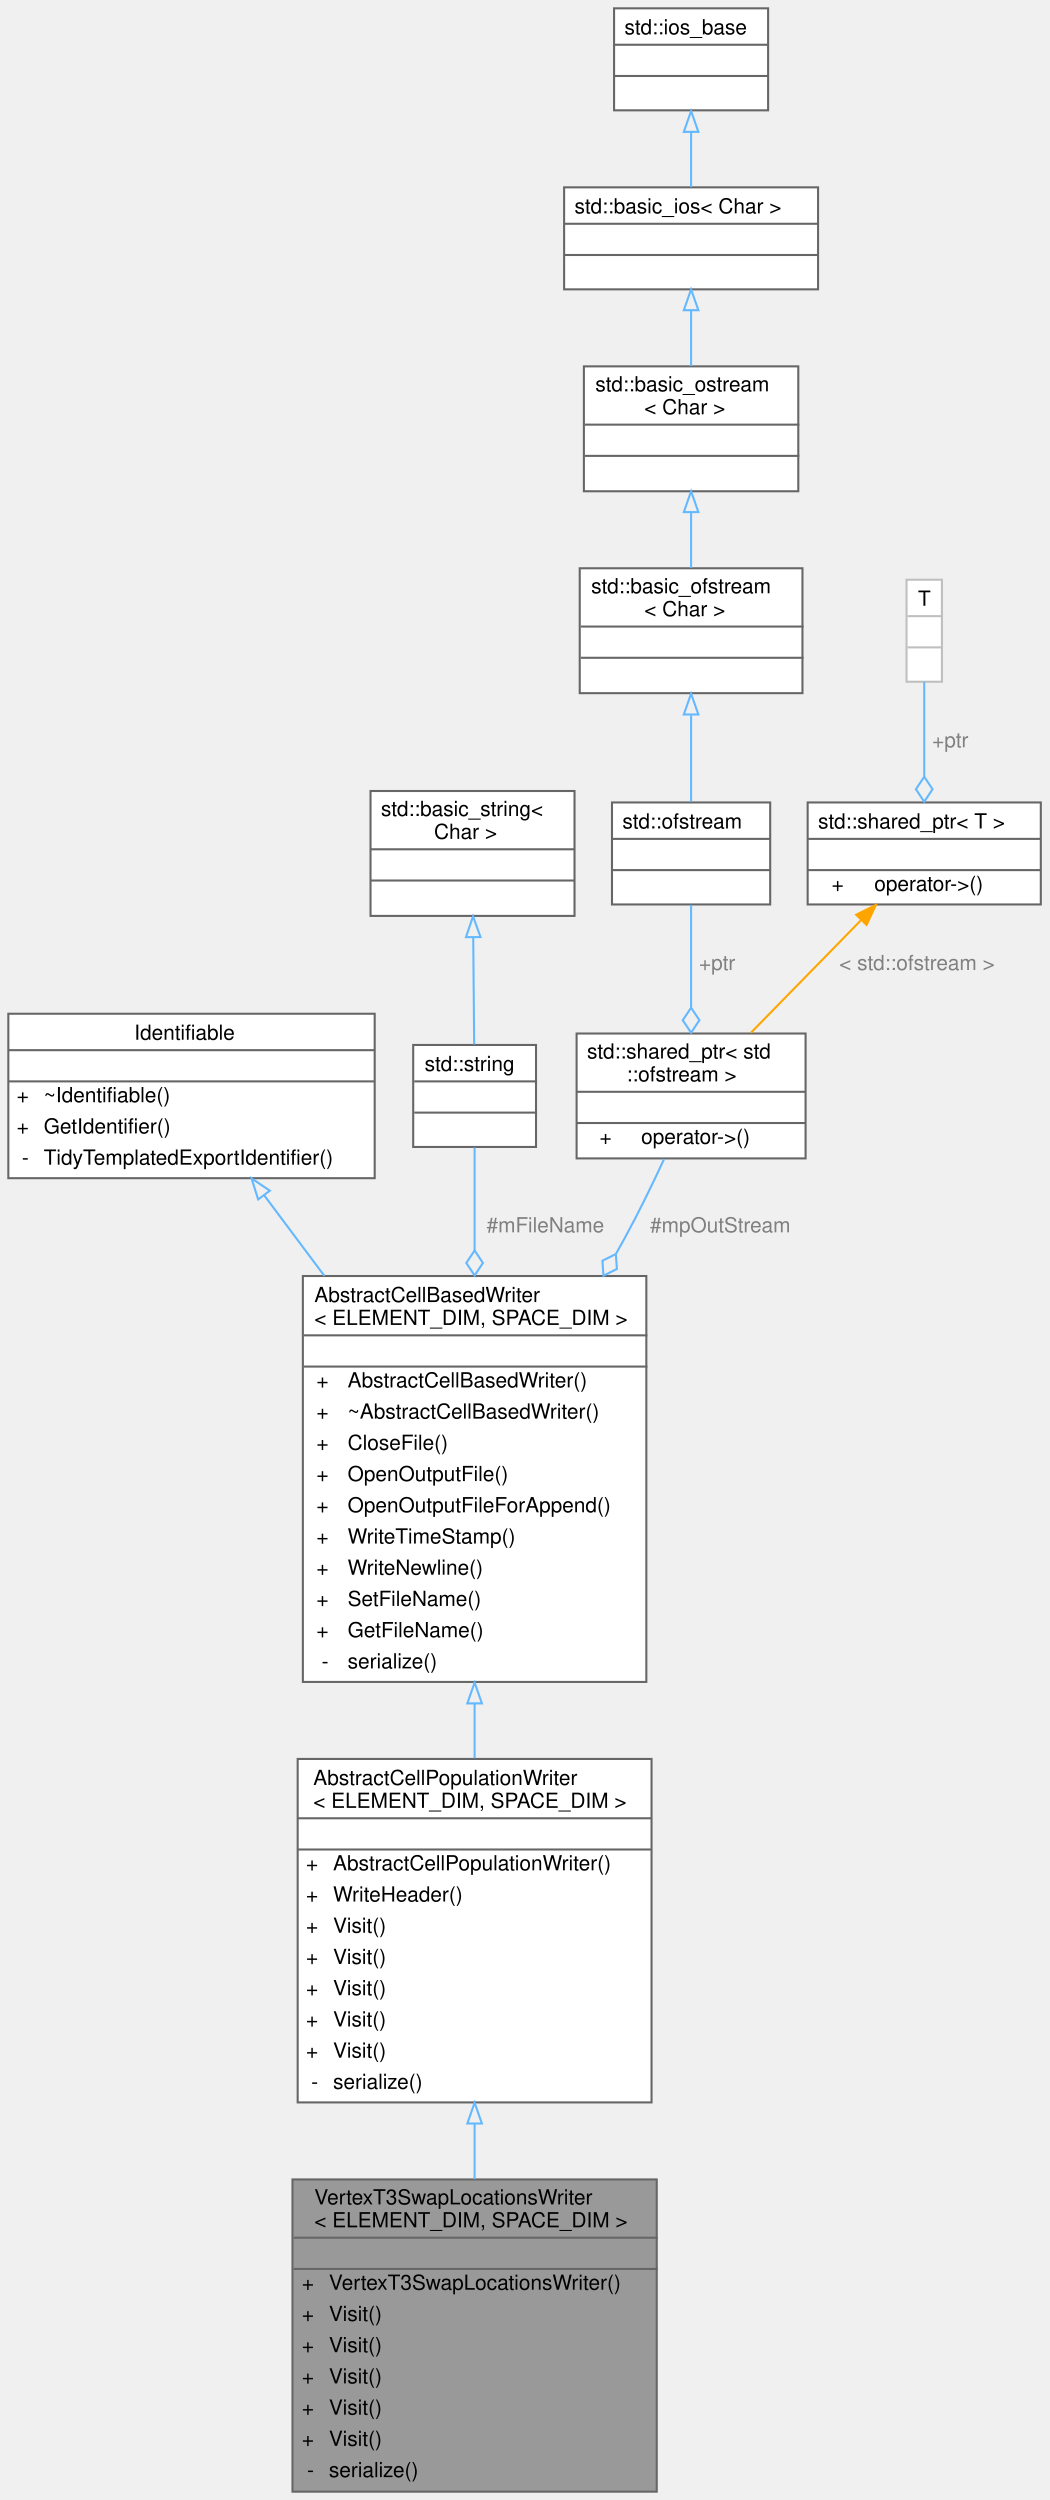
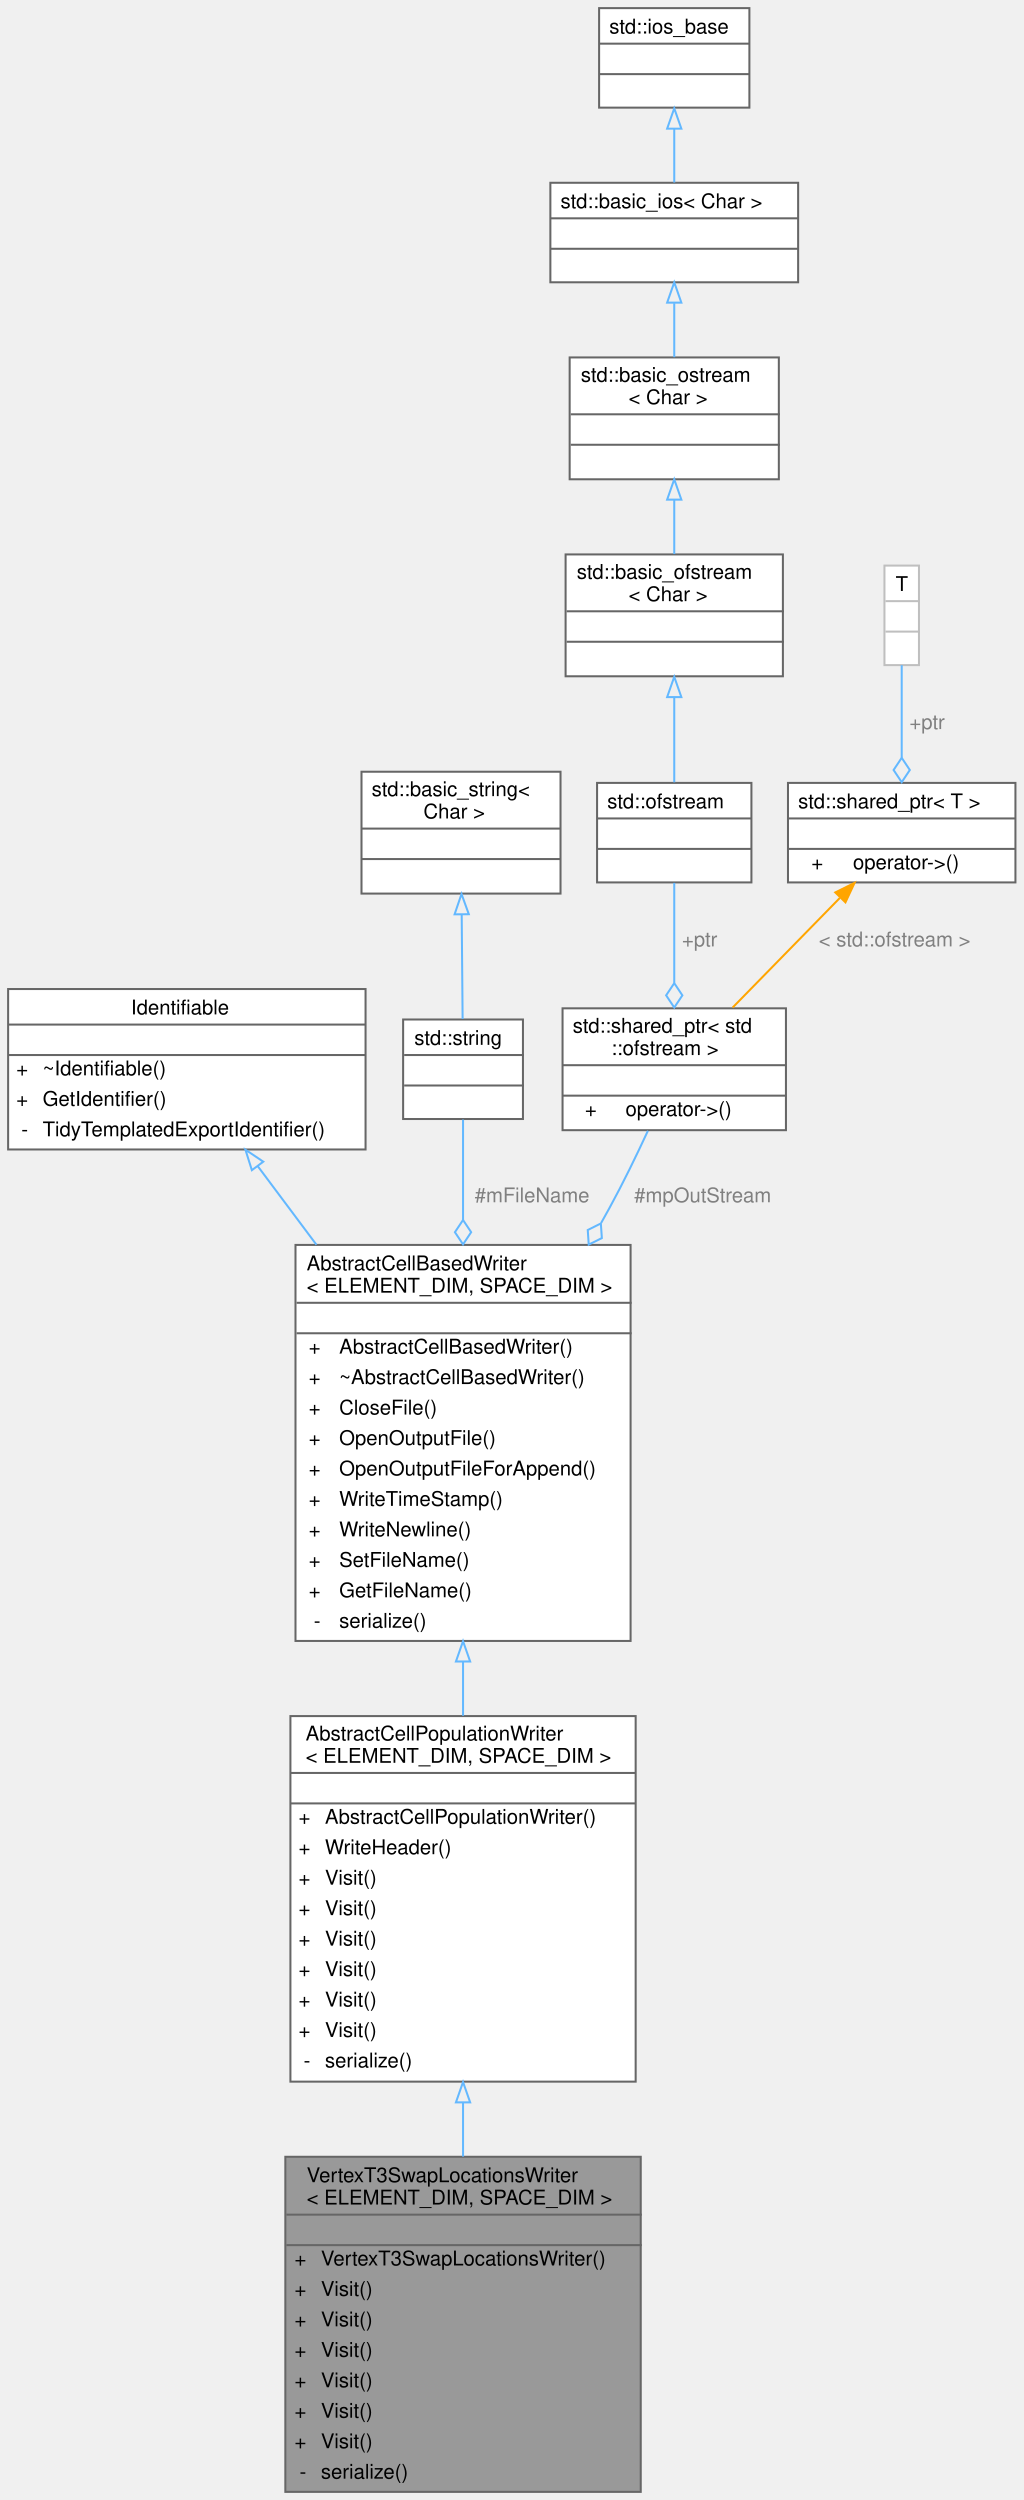
- <svg xmlns="http://www.w3.org/2000/svg" xmlns:xlink="http://www.w3.org/1999/xlink" width="504pt" height="1201pt" viewBox="0.00 0.00 504.00 1201.00">
-   <g id="graph0" class="graph" transform="scale(1 1) rotate(0) translate(4 1197)">
+ <svg xmlns="http://www.w3.org/2000/svg" xmlns:xlink="http://www.w3.org/1999/xlink" width="504pt" height="1231pt" viewBox="0.00 0.00 504.00 1231.00">
+   <g id="graph0" class="graph" transform="scale(1 1) rotate(0) translate(4 1227)">
    <g id="Node000001" class="node">
      <g id="a_Node000001">
        <a xlink:title=" ">
-           <polygon fill="#999999" stroke="transparent" points="311.5,-150 136.5,-150 136.5,0 311.5,0 311.5,-150" />
-           <text text-anchor="start" x="147" y="-138" font-family="Helvetica,sans-Serif" font-size="10.00">VertexT3SwapLocationsWriter</text>
-           <text text-anchor="start" x="147" y="-127" font-family="Helvetica,sans-Serif" font-size="10.00">&lt; ELEMENT_DIM, SPACE_DIM &gt;</text>
-           <text text-anchor="start" x="222.5" y="-112" font-family="Helvetica,sans-Serif" font-size="10.00"> </text>
-           <text text-anchor="start" x="141" y="-97" font-family="Helvetica,sans-Serif" font-size="10.00">+</text>
-           <text text-anchor="start" x="154" y="-97" font-family="Helvetica,sans-Serif" font-size="10.00">VertexT3SwapLocationsWriter()</text>
-           <text text-anchor="start" x="141" y="-82" font-family="Helvetica,sans-Serif" font-size="10.00">+</text>
-           <text text-anchor="start" x="154" y="-82" font-family="Helvetica,sans-Serif" font-size="10.00">Visit()</text>
-           <text text-anchor="start" x="141" y="-67" font-family="Helvetica,sans-Serif" font-size="10.00">+</text>
-           <text text-anchor="start" x="154" y="-67" font-family="Helvetica,sans-Serif" font-size="10.00">Visit()</text>
-           <text text-anchor="start" x="141" y="-52" font-family="Helvetica,sans-Serif" font-size="10.00">+</text>
-           <text text-anchor="start" x="154" y="-52" font-family="Helvetica,sans-Serif" font-size="10.00">Visit()</text>
-           <text text-anchor="start" x="141" y="-37" font-family="Helvetica,sans-Serif" font-size="10.00">+</text>
-           <text text-anchor="start" x="154" y="-37" font-family="Helvetica,sans-Serif" font-size="10.00">Visit()</text>
-           <text text-anchor="start" x="141" y="-22" font-family="Helvetica,sans-Serif" font-size="10.00">+</text>
-           <text text-anchor="start" x="154" y="-22" font-family="Helvetica,sans-Serif" font-size="10.00">Visit()</text>
-           <text text-anchor="start" x="143.5" y="-7" font-family="Helvetica,sans-Serif" font-size="10.00">-</text>
-           <text text-anchor="start" x="154" y="-7" font-family="Helvetica,sans-Serif" font-size="10.00">serialize()</text>
-           <polygon fill="#666666" stroke="#666666" points="137,-122 137,-122 312,-122 312,-122 137,-122" />
-           <polygon fill="#666666" stroke="#666666" points="137,-107 137,-107 312,-107 312,-107 137,-107" />
-           <polygon fill="none" stroke="#666666" points="136.5,0 136.5,-150 311.5,-150 311.5,0 136.5,0" />
+           <polygon fill="#999999" stroke="transparent" points="311.5,-165 136.5,-165 136.5,0 311.5,0 311.5,-165" />
+           <text text-anchor="start" x="147" y="-152.5" font-family="Helvetica,sans-Serif" font-size="10.00">VertexT3SwapLocationsWriter</text>
+           <text text-anchor="start" x="147" y="-141.5" font-family="Helvetica,sans-Serif" font-size="10.00">&lt; ELEMENT_DIM, SPACE_DIM &gt;</text>
+           <text text-anchor="start" x="222.5" y="-126.5" font-family="Helvetica,sans-Serif" font-size="10.00"> </text>
+           <text text-anchor="start" x="141" y="-111.5" font-family="Helvetica,sans-Serif" font-size="10.00">+</text>
+           <text text-anchor="start" x="154" y="-111.5" font-family="Helvetica,sans-Serif" font-size="10.00">VertexT3SwapLocationsWriter()</text>
+           <text text-anchor="start" x="141" y="-96.5" font-family="Helvetica,sans-Serif" font-size="10.00">+</text>
+           <text text-anchor="start" x="154" y="-96.5" font-family="Helvetica,sans-Serif" font-size="10.00">Visit()</text>
+           <text text-anchor="start" x="141" y="-81.5" font-family="Helvetica,sans-Serif" font-size="10.00">+</text>
+           <text text-anchor="start" x="154" y="-81.5" font-family="Helvetica,sans-Serif" font-size="10.00">Visit()</text>
+           <text text-anchor="start" x="141" y="-66.5" font-family="Helvetica,sans-Serif" font-size="10.00">+</text>
+           <text text-anchor="start" x="154" y="-66.5" font-family="Helvetica,sans-Serif" font-size="10.00">Visit()</text>
+           <text text-anchor="start" x="141" y="-51.5" font-family="Helvetica,sans-Serif" font-size="10.00">+</text>
+           <text text-anchor="start" x="154" y="-51.5" font-family="Helvetica,sans-Serif" font-size="10.00">Visit()</text>
+           <text text-anchor="start" x="141" y="-36.5" font-family="Helvetica,sans-Serif" font-size="10.00">+</text>
+           <text text-anchor="start" x="154" y="-36.5" font-family="Helvetica,sans-Serif" font-size="10.00">Visit()</text>
+           <text text-anchor="start" x="141" y="-21.5" font-family="Helvetica,sans-Serif" font-size="10.00">+</text>
+           <text text-anchor="start" x="154" y="-21.5" font-family="Helvetica,sans-Serif" font-size="10.00">Visit()</text>
+           <text text-anchor="start" x="143.5" y="-6.5" font-family="Helvetica,sans-Serif" font-size="10.00">-</text>
+           <text text-anchor="start" x="154" y="-6.5" font-family="Helvetica,sans-Serif" font-size="10.00">serialize()</text>
+           <polygon fill="#666666" stroke="#666666" points="137,-136.5 137,-136.5 312,-136.5 312,-136.5 137,-136.5" />
+           <polygon fill="#666666" stroke="#666666" points="137,-121.5 137,-121.5 312,-121.5 312,-121.5 137,-121.5" />
+           <polygon fill="none" stroke="#666666" points="136.5,0 136.5,-165 311.5,-165 311.5,0 136.5,0" />
        </a>
      </g>
    </g>
    <g id="Node000002" class="node">
      <g id="a_Node000002">
        <a xlink:href="classAbstractCellPopulationWriter.html" target="_top" xlink:title=" ">
-           <polygon fill="white" stroke="transparent" points="309,-352 139,-352 139,-187 309,-187 309,-352" />
-           <text text-anchor="start" x="146.5" y="-339.5" font-family="Helvetica,sans-Serif" font-size="10.00">AbstractCellPopulationWriter</text>
-           <text text-anchor="start" x="146.5" y="-328.5" font-family="Helvetica,sans-Serif" font-size="10.00">&lt; ELEMENT_DIM, SPACE_DIM &gt;</text>
-           <text text-anchor="start" x="222" y="-313.5" font-family="Helvetica,sans-Serif" font-size="10.00"> </text>
-           <text text-anchor="start" x="143" y="-298.5" font-family="Helvetica,sans-Serif" font-size="10.00">+</text>
-           <text text-anchor="start" x="156" y="-298.5" font-family="Helvetica,sans-Serif" font-size="10.00">AbstractCellPopulationWriter()</text>
-           <text text-anchor="start" x="143" y="-283.5" font-family="Helvetica,sans-Serif" font-size="10.00">+</text>
-           <text text-anchor="start" x="156" y="-283.5" font-family="Helvetica,sans-Serif" font-size="10.00">WriteHeader()</text>
-           <text text-anchor="start" x="143" y="-268.5" font-family="Helvetica,sans-Serif" font-size="10.00">+</text>
-           <text text-anchor="start" x="156" y="-268.5" font-family="Helvetica,sans-Serif" font-size="10.00">Visit()</text>
-           <text text-anchor="start" x="143" y="-253.5" font-family="Helvetica,sans-Serif" font-size="10.00">+</text>
-           <text text-anchor="start" x="156" y="-253.5" font-family="Helvetica,sans-Serif" font-size="10.00">Visit()</text>
-           <text text-anchor="start" x="143" y="-238.5" font-family="Helvetica,sans-Serif" font-size="10.00">+</text>
-           <text text-anchor="start" x="156" y="-238.5" font-family="Helvetica,sans-Serif" font-size="10.00">Visit()</text>
-           <text text-anchor="start" x="143" y="-223.5" font-family="Helvetica,sans-Serif" font-size="10.00">+</text>
-           <text text-anchor="start" x="156" y="-223.5" font-family="Helvetica,sans-Serif" font-size="10.00">Visit()</text>
-           <text text-anchor="start" x="143" y="-208.5" font-family="Helvetica,sans-Serif" font-size="10.00">+</text>
-           <text text-anchor="start" x="156" y="-208.5" font-family="Helvetica,sans-Serif" font-size="10.00">Visit()</text>
-           <text text-anchor="start" x="145.5" y="-193.5" font-family="Helvetica,sans-Serif" font-size="10.00">-</text>
-           <text text-anchor="start" x="156" y="-193.5" font-family="Helvetica,sans-Serif" font-size="10.00">serialize()</text>
-           <polygon fill="#666666" stroke="#666666" points="139,-323.5 139,-323.5 309,-323.5 309,-323.5 139,-323.5" />
-           <polygon fill="#666666" stroke="#666666" points="139,-308.5 139,-308.5 309,-308.5 309,-308.5 139,-308.5" />
-           <polygon fill="none" stroke="#666666" points="139,-187 139,-352 309,-352 309,-187 139,-187" />
+           <polygon fill="white" stroke="transparent" points="309,-382 139,-382 139,-202 309,-202 309,-382" />
+           <text text-anchor="start" x="146.5" y="-370" font-family="Helvetica,sans-Serif" font-size="10.00">AbstractCellPopulationWriter</text>
+           <text text-anchor="start" x="146.5" y="-359" font-family="Helvetica,sans-Serif" font-size="10.00">&lt; ELEMENT_DIM, SPACE_DIM &gt;</text>
+           <text text-anchor="start" x="222" y="-344" font-family="Helvetica,sans-Serif" font-size="10.00"> </text>
+           <text text-anchor="start" x="143" y="-329" font-family="Helvetica,sans-Serif" font-size="10.00">+</text>
+           <text text-anchor="start" x="156" y="-329" font-family="Helvetica,sans-Serif" font-size="10.00">AbstractCellPopulationWriter()</text>
+           <text text-anchor="start" x="143" y="-314" font-family="Helvetica,sans-Serif" font-size="10.00">+</text>
+           <text text-anchor="start" x="156" y="-314" font-family="Helvetica,sans-Serif" font-size="10.00">WriteHeader()</text>
+           <text text-anchor="start" x="143" y="-299" font-family="Helvetica,sans-Serif" font-size="10.00">+</text>
+           <text text-anchor="start" x="156" y="-299" font-family="Helvetica,sans-Serif" font-size="10.00">Visit()</text>
+           <text text-anchor="start" x="143" y="-284" font-family="Helvetica,sans-Serif" font-size="10.00">+</text>
+           <text text-anchor="start" x="156" y="-284" font-family="Helvetica,sans-Serif" font-size="10.00">Visit()</text>
+           <text text-anchor="start" x="143" y="-269" font-family="Helvetica,sans-Serif" font-size="10.00">+</text>
+           <text text-anchor="start" x="156" y="-269" font-family="Helvetica,sans-Serif" font-size="10.00">Visit()</text>
+           <text text-anchor="start" x="143" y="-254" font-family="Helvetica,sans-Serif" font-size="10.00">+</text>
+           <text text-anchor="start" x="156" y="-254" font-family="Helvetica,sans-Serif" font-size="10.00">Visit()</text>
+           <text text-anchor="start" x="143" y="-239" font-family="Helvetica,sans-Serif" font-size="10.00">+</text>
+           <text text-anchor="start" x="156" y="-239" font-family="Helvetica,sans-Serif" font-size="10.00">Visit()</text>
+           <text text-anchor="start" x="143" y="-224" font-family="Helvetica,sans-Serif" font-size="10.00">+</text>
+           <text text-anchor="start" x="156" y="-224" font-family="Helvetica,sans-Serif" font-size="10.00">Visit()</text>
+           <text text-anchor="start" x="145.5" y="-209" font-family="Helvetica,sans-Serif" font-size="10.00">-</text>
+           <text text-anchor="start" x="156" y="-209" font-family="Helvetica,sans-Serif" font-size="10.00">serialize()</text>
+           <polygon fill="#666666" stroke="#666666" points="139,-354 139,-354 309,-354 309,-354 139,-354" />
+           <polygon fill="#666666" stroke="#666666" points="139,-339 139,-339 309,-339 309,-339 139,-339" />
+           <polygon fill="none" stroke="#666666" points="139,-202 139,-382 309,-382 309,-202 139,-202" />
        </a>
      </g>
    </g>
    <g id="edge1_Node000001_Node000002" class="edge">
      <g id="a_edge1_Node000001_Node000002">
        <a xlink:title=" ">
-           <path fill="none" stroke="#63b8ff" d="M224,-176.8C224,-167.86 224,-158.87 224,-150.13" />
-           <polygon fill="none" stroke="#63b8ff" points="220.5,-176.86 224,-186.86 227.5,-176.86 220.5,-176.86" />
+           <path fill="none" stroke="#63b8ff" d="M224,-191.75C224,-182.82 224,-173.84 224,-165.09" />
+           <polygon fill="none" stroke="#63b8ff" points="220.5,-191.8 224,-201.8 227.5,-191.8 220.5,-191.8" />
        </a>
      </g>
    </g>
    <g id="Node000003" class="node">
      <g id="a_Node000003">
        <a xlink:href="classAbstractCellBasedWriter.html" target="_top" xlink:title=" ">
-           <polygon fill="white" stroke="transparent" points="306.5,-584 141.5,-584 141.5,-389 306.5,-389 306.5,-584" />
-           <text text-anchor="start" x="147" y="-571.5" font-family="Helvetica,sans-Serif" font-size="10.00">AbstractCellBasedWriter</text>
-           <text text-anchor="start" x="147" y="-560.5" font-family="Helvetica,sans-Serif" font-size="10.00">&lt; ELEMENT_DIM, SPACE_DIM &gt;</text>
-           <text text-anchor="start" x="222.5" y="-545.5" font-family="Helvetica,sans-Serif" font-size="10.00"> </text>
+           <polygon fill="white" stroke="transparent" points="306.5,-614 141.5,-614 141.5,-419 306.5,-419 306.5,-614" />
+           <text text-anchor="start" x="147" y="-601.5" font-family="Helvetica,sans-Serif" font-size="10.00">AbstractCellBasedWriter</text>
+           <text text-anchor="start" x="147" y="-590.5" font-family="Helvetica,sans-Serif" font-size="10.00">&lt; ELEMENT_DIM, SPACE_DIM &gt;</text>
+           <text text-anchor="start" x="222.5" y="-575.5" font-family="Helvetica,sans-Serif" font-size="10.00"> </text>
+           <text text-anchor="start" x="148" y="-560.5" font-family="Helvetica,sans-Serif" font-size="10.00">+</text>
+           <text text-anchor="start" x="163" y="-560.5" font-family="Helvetica,sans-Serif" font-size="10.00">AbstractCellBasedWriter()</text>
+           <text text-anchor="start" x="148" y="-545.5" font-family="Helvetica,sans-Serif" font-size="10.00">+</text>
+           <text text-anchor="start" x="163" y="-545.5" font-family="Helvetica,sans-Serif" font-size="10.00">~AbstractCellBasedWriter()</text>
          <text text-anchor="start" x="148" y="-530.5" font-family="Helvetica,sans-Serif" font-size="10.00">+</text>
-           <text text-anchor="start" x="163" y="-530.5" font-family="Helvetica,sans-Serif" font-size="10.00">AbstractCellBasedWriter()</text>
+           <text text-anchor="start" x="163" y="-530.5" font-family="Helvetica,sans-Serif" font-size="10.00">CloseFile()</text>
          <text text-anchor="start" x="148" y="-515.5" font-family="Helvetica,sans-Serif" font-size="10.00">+</text>
-           <text text-anchor="start" x="163" y="-515.5" font-family="Helvetica,sans-Serif" font-size="10.00">~AbstractCellBasedWriter()</text>
+           <text text-anchor="start" x="163" y="-515.5" font-family="Helvetica,sans-Serif" font-size="10.00">OpenOutputFile()</text>
          <text text-anchor="start" x="148" y="-500.5" font-family="Helvetica,sans-Serif" font-size="10.00">+</text>
-           <text text-anchor="start" x="163" y="-500.5" font-family="Helvetica,sans-Serif" font-size="10.00">CloseFile()</text>
+           <text text-anchor="start" x="163" y="-500.5" font-family="Helvetica,sans-Serif" font-size="10.00">OpenOutputFileForAppend()</text>
          <text text-anchor="start" x="148" y="-485.5" font-family="Helvetica,sans-Serif" font-size="10.00">+</text>
-           <text text-anchor="start" x="163" y="-485.5" font-family="Helvetica,sans-Serif" font-size="10.00">OpenOutputFile()</text>
+           <text text-anchor="start" x="163" y="-485.5" font-family="Helvetica,sans-Serif" font-size="10.00">WriteTimeStamp()</text>
          <text text-anchor="start" x="148" y="-470.5" font-family="Helvetica,sans-Serif" font-size="10.00">+</text>
-           <text text-anchor="start" x="163" y="-470.5" font-family="Helvetica,sans-Serif" font-size="10.00">OpenOutputFileForAppend()</text>
+           <text text-anchor="start" x="163" y="-470.5" font-family="Helvetica,sans-Serif" font-size="10.00">WriteNewline()</text>
          <text text-anchor="start" x="148" y="-455.5" font-family="Helvetica,sans-Serif" font-size="10.00">+</text>
-           <text text-anchor="start" x="163" y="-455.5" font-family="Helvetica,sans-Serif" font-size="10.00">WriteTimeStamp()</text>
+           <text text-anchor="start" x="163" y="-455.5" font-family="Helvetica,sans-Serif" font-size="10.00">SetFileName()</text>
          <text text-anchor="start" x="148" y="-440.5" font-family="Helvetica,sans-Serif" font-size="10.00">+</text>
-           <text text-anchor="start" x="163" y="-440.5" font-family="Helvetica,sans-Serif" font-size="10.00">WriteNewline()</text>
-           <text text-anchor="start" x="148" y="-425.5" font-family="Helvetica,sans-Serif" font-size="10.00">+</text>
-           <text text-anchor="start" x="163" y="-425.5" font-family="Helvetica,sans-Serif" font-size="10.00">SetFileName()</text>
-           <text text-anchor="start" x="148" y="-410.5" font-family="Helvetica,sans-Serif" font-size="10.00">+</text>
-           <text text-anchor="start" x="163" y="-410.5" font-family="Helvetica,sans-Serif" font-size="10.00">GetFileName()</text>
-           <text text-anchor="start" x="150.5" y="-395.5" font-family="Helvetica,sans-Serif" font-size="10.00">-</text>
-           <text text-anchor="start" x="163" y="-395.5" font-family="Helvetica,sans-Serif" font-size="10.00">serialize()</text>
-           <polygon fill="#666666" stroke="#666666" points="142,-555.5 142,-555.5 307,-555.5 307,-555.5 142,-555.5" />
-           <polygon fill="#666666" stroke="#666666" points="142,-540.5 142,-540.5 307,-540.5 307,-540.5 142,-540.5" />
-           <polygon fill="none" stroke="#666666" points="141.5,-389 141.5,-584 306.5,-584 306.5,-389 141.5,-389" />
+           <text text-anchor="start" x="163" y="-440.5" font-family="Helvetica,sans-Serif" font-size="10.00">GetFileName()</text>
+           <text text-anchor="start" x="150.5" y="-425.5" font-family="Helvetica,sans-Serif" font-size="10.00">-</text>
+           <text text-anchor="start" x="163" y="-425.5" font-family="Helvetica,sans-Serif" font-size="10.00">serialize()</text>
+           <polygon fill="#666666" stroke="#666666" points="142,-585.5 142,-585.5 307,-585.5 307,-585.5 142,-585.5" />
+           <polygon fill="#666666" stroke="#666666" points="142,-570.5 142,-570.5 307,-570.5 307,-570.5 142,-570.5" />
+           <polygon fill="none" stroke="#666666" points="141.5,-419 141.5,-614 306.5,-614 306.5,-419 141.5,-419" />
        </a>
      </g>
    </g>
    <g id="edge2_Node000002_Node000003" class="edge">
      <g id="a_edge2_Node000002_Node000003">
        <a xlink:title=" ">
-           <path fill="none" stroke="#63b8ff" d="M224,-378.41C224,-369.64 224,-360.87 224,-352.32" />
-           <polygon fill="none" stroke="#63b8ff" points="220.5,-378.69 224,-388.69 227.5,-378.69 220.5,-378.69" />
+           <path fill="none" stroke="#63b8ff" d="M224,-408.83C224,-399.91 224,-390.94 224,-382.17" />
+           <polygon fill="none" stroke="#63b8ff" points="220.5,-408.88 224,-418.88 227.5,-408.88 220.5,-408.88" />
        </a>
      </g>
    </g>
    <g id="Node000004" class="node">
      <g id="a_Node000004">
        <a xlink:href="classIdentifiable.html" target="_top" xlink:title=" ">
-           <polygon fill="white" stroke="transparent" points="176,-710 0,-710 0,-631 176,-631 176,-710" />
-           <text text-anchor="start" x="60.5" y="-697.5" font-family="Helvetica,sans-Serif" font-size="10.00">Identifiable</text>
-           <text text-anchor="start" x="86" y="-682.5" font-family="Helvetica,sans-Serif" font-size="10.00"> </text>
-           <text text-anchor="start" x="4" y="-667.5" font-family="Helvetica,sans-Serif" font-size="10.00">+</text>
-           <text text-anchor="start" x="17" y="-667.5" font-family="Helvetica,sans-Serif" font-size="10.00">~Identifiable()</text>
-           <text text-anchor="start" x="4" y="-652.5" font-family="Helvetica,sans-Serif" font-size="10.00">+</text>
-           <text text-anchor="start" x="17" y="-652.5" font-family="Helvetica,sans-Serif" font-size="10.00">GetIdentifier()</text>
-           <text text-anchor="start" x="6.5" y="-637.5" font-family="Helvetica,sans-Serif" font-size="10.00">-</text>
-           <text text-anchor="start" x="17" y="-637.5" font-family="Helvetica,sans-Serif" font-size="10.00">TidyTemplatedExportIdentifier()</text>
-           <polygon fill="#666666" stroke="#666666" points="0,-692.5 0,-692.5 176,-692.5 176,-692.5 0,-692.5" />
-           <polygon fill="#666666" stroke="#666666" points="0,-677.5 0,-677.5 176,-677.5 176,-677.5 0,-677.5" />
-           <polygon fill="none" stroke="#666666" points="0,-631 0,-710 176,-710 176,-631 0,-631" />
+           <polygon fill="white" stroke="transparent" points="176,-740 0,-740 0,-661 176,-661 176,-740" />
+           <text text-anchor="start" x="60.5" y="-727.5" font-family="Helvetica,sans-Serif" font-size="10.00">Identifiable</text>
+           <text text-anchor="start" x="86" y="-712.5" font-family="Helvetica,sans-Serif" font-size="10.00"> </text>
+           <text text-anchor="start" x="4" y="-697.5" font-family="Helvetica,sans-Serif" font-size="10.00">+</text>
+           <text text-anchor="start" x="17" y="-697.5" font-family="Helvetica,sans-Serif" font-size="10.00">~Identifiable()</text>
+           <text text-anchor="start" x="4" y="-682.5" font-family="Helvetica,sans-Serif" font-size="10.00">+</text>
+           <text text-anchor="start" x="17" y="-682.5" font-family="Helvetica,sans-Serif" font-size="10.00">GetIdentifier()</text>
+           <text text-anchor="start" x="6.5" y="-667.5" font-family="Helvetica,sans-Serif" font-size="10.00">-</text>
+           <text text-anchor="start" x="17" y="-667.5" font-family="Helvetica,sans-Serif" font-size="10.00">TidyTemplatedExportIdentifier()</text>
+           <polygon fill="#666666" stroke="#666666" points="0,-722.5 0,-722.5 176,-722.5 176,-722.5 0,-722.5" />
+           <polygon fill="#666666" stroke="#666666" points="0,-707.5 0,-707.5 176,-707.5 176,-707.5 0,-707.5" />
+           <polygon fill="none" stroke="#666666" points="0,-661 0,-740 176,-740 176,-661 0,-661" />
        </a>
      </g>
    </g>
    <g id="edge3_Node000003_Node000004" class="edge">
      <g id="a_edge3_Node000003_Node000004">
        <a xlink:title=" ">
-           <path fill="none" stroke="#63b8ff" d="M122.86,-622.85C131.8,-610.89 141.75,-597.57 151.82,-584.09" />
-           <polygon fill="none" stroke="#63b8ff" points="120.02,-620.8 116.84,-630.9 125.63,-624.99 120.02,-620.8" />
+           <path fill="none" stroke="#63b8ff" d="M122.86,-652.85C131.8,-640.89 141.75,-627.57 151.82,-614.09" />
+           <polygon fill="none" stroke="#63b8ff" points="120.02,-650.8 116.84,-660.9 125.63,-654.99 120.02,-650.8" />
        </a>
      </g>
    </g>
    <g id="Node000005" class="node">
      <g id="a_Node000005">
        <a xlink:title=" ">
-           <polygon fill="white" stroke="transparent" points="253.5,-695 194.5,-695 194.5,-646 253.5,-646 253.5,-695" />
-           <text text-anchor="start" x="200" y="-682.5" font-family="Helvetica,sans-Serif" font-size="10.00">std::string</text>
-           <text text-anchor="start" x="222.5" y="-667.5" font-family="Helvetica,sans-Serif" font-size="10.00"> </text>
-           <text text-anchor="start" x="222.5" y="-652.5" font-family="Helvetica,sans-Serif" font-size="10.00"> </text>
-           <polygon fill="#666666" stroke="#666666" points="195,-677.5 195,-677.5 254,-677.5 254,-677.5 195,-677.5" />
-           <polygon fill="#666666" stroke="#666666" points="195,-662.5 195,-662.5 254,-662.5 254,-662.5 195,-662.5" />
-           <polygon fill="none" stroke="#666666" points="194.5,-646 194.5,-695 253.5,-695 253.5,-646 194.5,-646" />
+           <polygon fill="white" stroke="transparent" points="253.5,-725 194.5,-725 194.5,-676 253.5,-676 253.5,-725" />
+           <text text-anchor="start" x="200" y="-712.5" font-family="Helvetica,sans-Serif" font-size="10.00">std::string</text>
+           <text text-anchor="start" x="222.5" y="-697.5" font-family="Helvetica,sans-Serif" font-size="10.00"> </text>
+           <text text-anchor="start" x="222.5" y="-682.5" font-family="Helvetica,sans-Serif" font-size="10.00"> </text>
+           <polygon fill="#666666" stroke="#666666" points="195,-707.5 195,-707.5 254,-707.5 254,-707.5 195,-707.5" />
+           <polygon fill="#666666" stroke="#666666" points="195,-692.5 195,-692.5 254,-692.5 254,-692.5 195,-692.5" />
+           <polygon fill="none" stroke="#666666" points="194.5,-676 194.5,-725 253.5,-725 253.5,-676 194.5,-676" />
        </a>
      </g>
    </g>
    <g id="edge4_Node000003_Node000005" class="edge">
      <g id="a_edge4_Node000003_Node000005">
        <a xlink:title=" ">
-           <path fill="none" stroke="#63b8ff" d="M224,-645.71C224,-632.44 224,-614.88 224,-596.28" />
-           <polygon fill="none" stroke="#63b8ff" points="224,-596.27 220,-590.27 224,-584.27 228,-590.27 224,-596.27" />
-         </a>
-       </g>
-       <text text-anchor="middle" x="258" y="-605" font-family="Helvetica,sans-Serif" font-size="10.00" fill="grey"> #mFileName</text>
+           <path fill="none" stroke="#63b8ff" d="M224,-675.71C224,-662.44 224,-644.88 224,-626.28" />
+           <polygon fill="none" stroke="#63b8ff" points="224,-626.27 220,-620.27 224,-614.27 228,-620.27 224,-626.27" />
+         </a>
+       </g>
+       <text text-anchor="middle" x="258" y="-635" font-family="Helvetica,sans-Serif" font-size="10.00" fill="grey"> #mFileName</text>
    </g>
    <g id="Node000006" class="node">
      <g id="a_Node000006">
        <a xlink:title=" ">
-           <polygon fill="white" stroke="transparent" points="272,-817 174,-817 174,-757 272,-757 272,-817" />
-           <text text-anchor="start" x="179" y="-805" font-family="Helvetica,sans-Serif" font-size="10.00">std::basic_string&lt;</text>
-           <text text-anchor="start" x="204.5" y="-794" font-family="Helvetica,sans-Serif" font-size="10.00"> Char &gt;</text>
-           <text text-anchor="start" x="221" y="-779" font-family="Helvetica,sans-Serif" font-size="10.00"> </text>
-           <text text-anchor="start" x="221" y="-764" font-family="Helvetica,sans-Serif" font-size="10.00"> </text>
-           <polygon fill="#666666" stroke="#666666" points="174,-789 174,-789 272,-789 272,-789 174,-789" />
-           <polygon fill="#666666" stroke="#666666" points="174,-774 174,-774 272,-774 272,-774 174,-774" />
-           <polygon fill="none" stroke="#666666" points="174,-757 174,-817 272,-817 272,-757 174,-757" />
+           <polygon fill="white" stroke="transparent" points="272,-847 174,-847 174,-787 272,-787 272,-847" />
+           <text text-anchor="start" x="179" y="-835" font-family="Helvetica,sans-Serif" font-size="10.00">std::basic_string&lt;</text>
+           <text text-anchor="start" x="204.5" y="-824" font-family="Helvetica,sans-Serif" font-size="10.00"> Char &gt;</text>
+           <text text-anchor="start" x="221" y="-809" font-family="Helvetica,sans-Serif" font-size="10.00"> </text>
+           <text text-anchor="start" x="221" y="-794" font-family="Helvetica,sans-Serif" font-size="10.00"> </text>
+           <polygon fill="#666666" stroke="#666666" points="174,-819 174,-819 272,-819 272,-819 174,-819" />
+           <polygon fill="#666666" stroke="#666666" points="174,-804 174,-804 272,-804 272,-804 174,-804" />
+           <polygon fill="none" stroke="#666666" points="174,-787 174,-847 272,-847 272,-787 174,-787" />
        </a>
      </g>
    </g>
    <g id="edge5_Node000005_Node000006" class="edge">
      <g id="a_edge5_Node000005_Node000006">
        <a xlink:title=" ">
-           <path fill="none" stroke="#63b8ff" d="M223.34,-746.54C223.49,-729.47 223.66,-710.05 223.79,-695.24" />
-           <polygon fill="none" stroke="#63b8ff" points="219.84,-746.78 223.25,-756.81 226.84,-746.84 219.84,-746.78" />
+           <path fill="none" stroke="#63b8ff" d="M223.34,-776.54C223.49,-759.47 223.66,-740.05 223.79,-725.24" />
+           <polygon fill="none" stroke="#63b8ff" points="219.84,-776.78 223.25,-786.81 226.84,-776.84 219.84,-776.78" />
        </a>
      </g>
    </g>
    <g id="Node000007" class="node">
      <g id="a_Node000007">
        <a xlink:title=" ">
-           <polygon fill="white" stroke="transparent" points="383,-700.5 273,-700.5 273,-640.5 383,-640.5 383,-700.5" />
-           <text text-anchor="start" x="278" y="-688.5" font-family="Helvetica,sans-Serif" font-size="10.00">std::shared_ptr&lt; std</text>
-           <text text-anchor="start" x="297" y="-677.5" font-family="Helvetica,sans-Serif" font-size="10.00">::ofstream &gt;</text>
-           <text text-anchor="start" x="326" y="-662.5" font-family="Helvetica,sans-Serif" font-size="10.00"> </text>
-           <text text-anchor="start" x="284" y="-647.5" font-family="Helvetica,sans-Serif" font-size="10.00">+</text>
-           <text text-anchor="start" x="304" y="-647.5" font-family="Helvetica,sans-Serif" font-size="10.00">operator-&gt;()</text>
-           <polygon fill="#666666" stroke="#666666" points="273,-672.5 273,-672.5 383,-672.5 383,-672.5 273,-672.5" />
-           <polygon fill="#666666" stroke="#666666" points="273,-657.5 273,-657.5 383,-657.5 383,-657.5 273,-657.5" />
-           <polygon fill="none" stroke="#666666" points="273,-640.5 273,-700.5 383,-700.5 383,-640.5 273,-640.5" />
+           <polygon fill="white" stroke="transparent" points="383,-730.5 273,-730.5 273,-670.5 383,-670.5 383,-730.5" />
+           <text text-anchor="start" x="278" y="-718.5" font-family="Helvetica,sans-Serif" font-size="10.00">std::shared_ptr&lt; std</text>
+           <text text-anchor="start" x="297" y="-707.5" font-family="Helvetica,sans-Serif" font-size="10.00">::ofstream &gt;</text>
+           <text text-anchor="start" x="326" y="-692.5" font-family="Helvetica,sans-Serif" font-size="10.00"> </text>
+           <text text-anchor="start" x="284" y="-677.5" font-family="Helvetica,sans-Serif" font-size="10.00">+</text>
+           <text text-anchor="start" x="304" y="-677.5" font-family="Helvetica,sans-Serif" font-size="10.00">operator-&gt;()</text>
+           <polygon fill="#666666" stroke="#666666" points="273,-702.5 273,-702.5 383,-702.5 383,-702.5 273,-702.5" />
+           <polygon fill="#666666" stroke="#666666" points="273,-687.5 273,-687.5 383,-687.5 383,-687.5 273,-687.5" />
+           <polygon fill="none" stroke="#666666" points="273,-670.5 273,-730.5 383,-730.5 383,-670.5 273,-670.5" />
        </a>
      </g>
    </g>
    <g id="edge6_Node000003_Node000007" class="edge">
      <g id="a_edge6_Node000003_Node000007">
        <a xlink:title=" ">
-           <path fill="none" stroke="#63b8ff" d="M315.04,-640.22C309.49,-628.21 302.74,-614.28 296,-602 294.69,-599.62 293.35,-597.21 291.99,-594.8" />
-           <polygon fill="none" stroke="#63b8ff" points="291.86,-594.57 285.41,-591.35 285.89,-584.16 292.35,-587.37 291.86,-594.57" />
-         </a>
-       </g>
-       <text text-anchor="middle" x="342" y="-605" font-family="Helvetica,sans-Serif" font-size="10.00" fill="grey"> #mpOutStream</text>
+           <path fill="none" stroke="#63b8ff" d="M315.04,-670.22C309.49,-658.21 302.74,-644.28 296,-632 294.69,-629.62 293.35,-627.21 291.99,-624.8" />
+           <polygon fill="none" stroke="#63b8ff" points="291.86,-624.57 285.41,-621.35 285.89,-614.16 292.35,-617.37 291.86,-624.57" />
+         </a>
+       </g>
+       <text text-anchor="middle" x="342" y="-635" font-family="Helvetica,sans-Serif" font-size="10.00" fill="grey"> #mpOutStream</text>
    </g>
    <g id="Node000008" class="node">
      <g id="a_Node000008">
        <a xlink:title=" ">
-           <polygon fill="white" stroke="transparent" points="366,-811.5 290,-811.5 290,-762.5 366,-762.5 366,-811.5" />
-           <text text-anchor="start" x="295" y="-799" font-family="Helvetica,sans-Serif" font-size="10.00">std::ofstream</text>
-           <text text-anchor="start" x="326" y="-784" font-family="Helvetica,sans-Serif" font-size="10.00"> </text>
-           <text text-anchor="start" x="326" y="-769" font-family="Helvetica,sans-Serif" font-size="10.00"> </text>
-           <polygon fill="#666666" stroke="#666666" points="290,-794 290,-794 366,-794 366,-794 290,-794" />
-           <polygon fill="#666666" stroke="#666666" points="290,-779 290,-779 366,-779 366,-779 290,-779" />
-           <polygon fill="none" stroke="#666666" points="290,-762.5 290,-811.5 366,-811.5 366,-762.5 290,-762.5" />
+           <polygon fill="white" stroke="transparent" points="366,-841.5 290,-841.5 290,-792.5 366,-792.5 366,-841.5" />
+           <text text-anchor="start" x="295" y="-829" font-family="Helvetica,sans-Serif" font-size="10.00">std::ofstream</text>
+           <text text-anchor="start" x="326" y="-814" font-family="Helvetica,sans-Serif" font-size="10.00"> </text>
+           <text text-anchor="start" x="326" y="-799" font-family="Helvetica,sans-Serif" font-size="10.00"> </text>
+           <polygon fill="#666666" stroke="#666666" points="290,-824 290,-824 366,-824 366,-824 290,-824" />
+           <polygon fill="#666666" stroke="#666666" points="290,-809 290,-809 366,-809 366,-809 290,-809" />
+           <polygon fill="none" stroke="#666666" points="290,-792.5 290,-841.5 366,-841.5 366,-792.5 290,-792.5" />
        </a>
      </g>
    </g>
    <g id="edge7_Node000007_Node000008" class="edge">
      <g id="a_edge7_Node000007_Node000008">
        <a xlink:title=" ">
-           <path fill="none" stroke="#63b8ff" d="M328,-762.28C328,-748.08 328,-729.63 328,-713.08" />
-           <polygon fill="none" stroke="#63b8ff" points="328,-712.89 324,-706.89 328,-700.89 332,-706.89 328,-712.89" />
-         </a>
-       </g>
-       <text text-anchor="middle" x="340.5" y="-731" font-family="Helvetica,sans-Serif" font-size="10.00" fill="grey"> +ptr</text>
+           <path fill="none" stroke="#63b8ff" d="M328,-792.28C328,-778.08 328,-759.63 328,-743.08" />
+           <polygon fill="none" stroke="#63b8ff" points="328,-742.89 324,-736.89 328,-730.89 332,-736.89 328,-742.89" />
+         </a>
+       </g>
+       <text text-anchor="middle" x="340.5" y="-761" font-family="Helvetica,sans-Serif" font-size="10.00" fill="grey"> +ptr</text>
    </g>
    <g id="Node000009" class="node">
      <g id="a_Node000009">
        <a xlink:title=" ">
-           <polygon fill="white" stroke="transparent" points="381.5,-924 274.5,-924 274.5,-864 381.5,-864 381.5,-924" />
-           <text text-anchor="start" x="280" y="-912" font-family="Helvetica,sans-Serif" font-size="10.00">std::basic_ofstream</text>
-           <text text-anchor="start" x="305.5" y="-901" font-family="Helvetica,sans-Serif" font-size="10.00">&lt; Char &gt;</text>
-           <text text-anchor="start" x="326.5" y="-886" font-family="Helvetica,sans-Serif" font-size="10.00"> </text>
-           <text text-anchor="start" x="326.5" y="-871" font-family="Helvetica,sans-Serif" font-size="10.00"> </text>
-           <polygon fill="#666666" stroke="#666666" points="275,-896 275,-896 382,-896 382,-896 275,-896" />
-           <polygon fill="#666666" stroke="#666666" points="275,-881 275,-881 382,-881 382,-881 275,-881" />
-           <polygon fill="none" stroke="#666666" points="274.5,-864 274.5,-924 381.5,-924 381.5,-864 274.5,-864" />
+           <polygon fill="white" stroke="transparent" points="381.5,-954 274.5,-954 274.5,-894 381.5,-894 381.5,-954" />
+           <text text-anchor="start" x="280" y="-942" font-family="Helvetica,sans-Serif" font-size="10.00">std::basic_ofstream</text>
+           <text text-anchor="start" x="305.5" y="-931" font-family="Helvetica,sans-Serif" font-size="10.00">&lt; Char &gt;</text>
+           <text text-anchor="start" x="326.5" y="-916" font-family="Helvetica,sans-Serif" font-size="10.00"> </text>
+           <text text-anchor="start" x="326.5" y="-901" font-family="Helvetica,sans-Serif" font-size="10.00"> </text>
+           <polygon fill="#666666" stroke="#666666" points="275,-926 275,-926 382,-926 382,-926 275,-926" />
+           <polygon fill="#666666" stroke="#666666" points="275,-911 275,-911 382,-911 382,-911 275,-911" />
+           <polygon fill="none" stroke="#666666" points="274.5,-894 274.5,-954 381.5,-954 381.5,-894 274.5,-894" />
        </a>
      </g>
    </g>
    <g id="edge8_Node000008_Node000009" class="edge">
      <g id="a_edge8_Node000008_Node000009">
        <a xlink:title=" ">
-           <path fill="none" stroke="#63b8ff" d="M328,-853.37C328,-839.37 328,-824.07 328,-811.79" />
-           <polygon fill="none" stroke="#63b8ff" points="324.5,-853.75 328,-863.75 331.5,-853.75 324.5,-853.75" />
+           <path fill="none" stroke="#63b8ff" d="M328,-883.37C328,-869.37 328,-854.07 328,-841.79" />
+           <polygon fill="none" stroke="#63b8ff" points="324.5,-883.75 328,-893.75 331.5,-883.75 324.5,-883.75" />
        </a>
      </g>
    </g>
    <g id="Node000010" class="node">
      <g id="a_Node000010">
        <a xlink:title=" ">
-           <polygon fill="white" stroke="transparent" points="379.5,-1021 276.5,-1021 276.5,-961 379.5,-961 379.5,-1021" />
-           <text text-anchor="start" x="282" y="-1009" font-family="Helvetica,sans-Serif" font-size="10.00">std::basic_ostream</text>
-           <text text-anchor="start" x="305.5" y="-998" font-family="Helvetica,sans-Serif" font-size="10.00">&lt; Char &gt;</text>
-           <text text-anchor="start" x="326.5" y="-983" font-family="Helvetica,sans-Serif" font-size="10.00"> </text>
-           <text text-anchor="start" x="326.5" y="-968" font-family="Helvetica,sans-Serif" font-size="10.00"> </text>
-           <polygon fill="#666666" stroke="#666666" points="277,-993 277,-993 380,-993 380,-993 277,-993" />
-           <polygon fill="#666666" stroke="#666666" points="277,-978 277,-978 380,-978 380,-978 277,-978" />
-           <polygon fill="none" stroke="#666666" points="276.5,-961 276.5,-1021 379.5,-1021 379.5,-961 276.5,-961" />
+           <polygon fill="white" stroke="transparent" points="379.5,-1051 276.5,-1051 276.5,-991 379.5,-991 379.5,-1051" />
+           <text text-anchor="start" x="282" y="-1039" font-family="Helvetica,sans-Serif" font-size="10.00">std::basic_ostream</text>
+           <text text-anchor="start" x="305.5" y="-1028" font-family="Helvetica,sans-Serif" font-size="10.00">&lt; Char &gt;</text>
+           <text text-anchor="start" x="326.5" y="-1013" font-family="Helvetica,sans-Serif" font-size="10.00"> </text>
+           <text text-anchor="start" x="326.5" y="-998" font-family="Helvetica,sans-Serif" font-size="10.00"> </text>
+           <polygon fill="#666666" stroke="#666666" points="277,-1023 277,-1023 380,-1023 380,-1023 277,-1023" />
+           <polygon fill="#666666" stroke="#666666" points="277,-1008 277,-1008 380,-1008 380,-1008 277,-1008" />
+           <polygon fill="none" stroke="#666666" points="276.5,-991 276.5,-1051 379.5,-1051 379.5,-991 276.5,-991" />
        </a>
      </g>
    </g>
    <g id="edge9_Node000009_Node000010" class="edge">
      <g id="a_edge9_Node000009_Node000010">
        <a xlink:title=" ">
-           <path fill="none" stroke="#63b8ff" d="M328,-950.79C328,-941.88 328,-932.57 328,-924.17" />
-           <polygon fill="none" stroke="#63b8ff" points="324.5,-950.98 328,-960.98 331.5,-950.98 324.5,-950.98" />
+           <path fill="none" stroke="#63b8ff" d="M328,-980.79C328,-971.88 328,-962.57 328,-954.17" />
+           <polygon fill="none" stroke="#63b8ff" points="324.5,-980.98 328,-990.98 331.5,-980.98 324.5,-980.98" />
        </a>
      </g>
    </g>
    <g id="Node000011" class="node">
      <g id="a_Node000011">
        <a xlink:title=" ">
-           <polygon fill="white" stroke="transparent" points="389,-1107 267,-1107 267,-1058 389,-1058 389,-1107" />
-           <text text-anchor="start" x="272" y="-1094.5" font-family="Helvetica,sans-Serif" font-size="10.00">std::basic_ios&lt; Char &gt;</text>
-           <text text-anchor="start" x="326" y="-1079.5" font-family="Helvetica,sans-Serif" font-size="10.00"> </text>
-           <text text-anchor="start" x="326" y="-1064.5" font-family="Helvetica,sans-Serif" font-size="10.00"> </text>
-           <polygon fill="#666666" stroke="#666666" points="267,-1089.5 267,-1089.5 389,-1089.5 389,-1089.5 267,-1089.5" />
-           <polygon fill="#666666" stroke="#666666" points="267,-1074.5 267,-1074.5 389,-1074.5 389,-1074.5 267,-1074.5" />
-           <polygon fill="none" stroke="#666666" points="267,-1058 267,-1107 389,-1107 389,-1058 267,-1058" />
+           <polygon fill="white" stroke="transparent" points="389,-1137 267,-1137 267,-1088 389,-1088 389,-1137" />
+           <text text-anchor="start" x="272" y="-1124.5" font-family="Helvetica,sans-Serif" font-size="10.00">std::basic_ios&lt; Char &gt;</text>
+           <text text-anchor="start" x="326" y="-1109.5" font-family="Helvetica,sans-Serif" font-size="10.00"> </text>
+           <text text-anchor="start" x="326" y="-1094.5" font-family="Helvetica,sans-Serif" font-size="10.00"> </text>
+           <polygon fill="#666666" stroke="#666666" points="267,-1119.5 267,-1119.5 389,-1119.5 389,-1119.5 267,-1119.5" />
+           <polygon fill="#666666" stroke="#666666" points="267,-1104.5 267,-1104.5 389,-1104.5 389,-1104.5 267,-1104.5" />
+           <polygon fill="none" stroke="#666666" points="267,-1088 267,-1137 389,-1137 389,-1088 267,-1088" />
        </a>
      </g>
    </g>
    <g id="edge10_Node000010_Node000011" class="edge">
      <g id="a_edge10_Node000010_Node000011">
        <a xlink:title=" ">
-           <path fill="none" stroke="#63b8ff" d="M328,-1047.7C328,-1038.95 328,-1029.6 328,-1021.12" />
-           <polygon fill="none" stroke="#63b8ff" points="324.5,-1047.98 328,-1057.98 331.5,-1047.98 324.5,-1047.98" />
+           <path fill="none" stroke="#63b8ff" d="M328,-1077.7C328,-1068.95 328,-1059.6 328,-1051.12" />
+           <polygon fill="none" stroke="#63b8ff" points="324.5,-1077.98 328,-1087.98 331.5,-1077.98 324.5,-1077.98" />
        </a>
      </g>
    </g>
    <g id="Node000012" class="node">
      <g id="a_Node000012">
        <a xlink:title=" ">
-           <polygon fill="white" stroke="transparent" points="365,-1193 291,-1193 291,-1144 365,-1144 365,-1193" />
-           <text text-anchor="start" x="296" y="-1180.5" font-family="Helvetica,sans-Serif" font-size="10.00">std::ios_base</text>
-           <text text-anchor="start" x="326" y="-1165.5" font-family="Helvetica,sans-Serif" font-size="10.00"> </text>
-           <text text-anchor="start" x="326" y="-1150.5" font-family="Helvetica,sans-Serif" font-size="10.00"> </text>
-           <polygon fill="#666666" stroke="#666666" points="291,-1175.5 291,-1175.5 365,-1175.5 365,-1175.5 291,-1175.5" />
-           <polygon fill="#666666" stroke="#666666" points="291,-1160.5 291,-1160.5 365,-1160.5 365,-1160.5 291,-1160.5" />
-           <polygon fill="none" stroke="#666666" points="291,-1144 291,-1193 365,-1193 365,-1144 291,-1144" />
+           <polygon fill="white" stroke="transparent" points="365,-1223 291,-1223 291,-1174 365,-1174 365,-1223" />
+           <text text-anchor="start" x="296" y="-1210.5" font-family="Helvetica,sans-Serif" font-size="10.00">std::ios_base</text>
+           <text text-anchor="start" x="326" y="-1195.5" font-family="Helvetica,sans-Serif" font-size="10.00"> </text>
+           <text text-anchor="start" x="326" y="-1180.5" font-family="Helvetica,sans-Serif" font-size="10.00"> </text>
+           <polygon fill="#666666" stroke="#666666" points="291,-1205.5 291,-1205.5 365,-1205.5 365,-1205.5 291,-1205.5" />
+           <polygon fill="#666666" stroke="#666666" points="291,-1190.5 291,-1190.5 365,-1190.5 365,-1190.5 291,-1190.5" />
+           <polygon fill="none" stroke="#666666" points="291,-1174 291,-1223 365,-1223 365,-1174 291,-1174" />
        </a>
      </g>
    </g>
    <g id="edge11_Node000011_Node000012" class="edge">
      <g id="a_edge11_Node000011_Node000012">
        <a xlink:title=" ">
-           <path fill="none" stroke="#63b8ff" d="M328,-1133.57C328,-1124.69 328,-1115.32 328,-1107.12" />
-           <polygon fill="none" stroke="#63b8ff" points="324.5,-1133.65 328,-1143.65 331.5,-1133.65 324.5,-1133.65" />
+           <path fill="none" stroke="#63b8ff" d="M328,-1163.57C328,-1154.69 328,-1145.32 328,-1137.12" />
+           <polygon fill="none" stroke="#63b8ff" points="324.5,-1163.65 328,-1173.65 331.5,-1163.65 324.5,-1163.65" />
        </a>
      </g>
    </g>
    <g id="Node000013" class="node">
      <g id="a_Node000013">
        <a xlink:title=" ">
-           <polygon fill="white" stroke="transparent" points="496,-811.5 384,-811.5 384,-762.5 496,-762.5 496,-811.5" />
-           <text text-anchor="start" x="389" y="-799" font-family="Helvetica,sans-Serif" font-size="10.00">std::shared_ptr&lt; T &gt;</text>
-           <text text-anchor="start" x="438" y="-784" font-family="Helvetica,sans-Serif" font-size="10.00"> </text>
-           <text text-anchor="start" x="395.5" y="-769" font-family="Helvetica,sans-Serif" font-size="10.00">+</text>
-           <text text-anchor="start" x="416" y="-769" font-family="Helvetica,sans-Serif" font-size="10.00">operator-&gt;()</text>
-           <polygon fill="#666666" stroke="#666666" points="384,-794 384,-794 496,-794 496,-794 384,-794" />
-           <polygon fill="#666666" stroke="#666666" points="384,-779 384,-779 496,-779 496,-779 384,-779" />
-           <polygon fill="none" stroke="#666666" points="384,-762.5 384,-811.5 496,-811.5 496,-762.5 384,-762.5" />
+           <polygon fill="white" stroke="transparent" points="496,-841.5 384,-841.5 384,-792.5 496,-792.5 496,-841.5" />
+           <text text-anchor="start" x="389" y="-829" font-family="Helvetica,sans-Serif" font-size="10.00">std::shared_ptr&lt; T &gt;</text>
+           <text text-anchor="start" x="438" y="-814" font-family="Helvetica,sans-Serif" font-size="10.00"> </text>
+           <text text-anchor="start" x="395.5" y="-799" font-family="Helvetica,sans-Serif" font-size="10.00">+</text>
+           <text text-anchor="start" x="416" y="-799" font-family="Helvetica,sans-Serif" font-size="10.00">operator-&gt;()</text>
+           <polygon fill="#666666" stroke="#666666" points="384,-824 384,-824 496,-824 496,-824 384,-824" />
+           <polygon fill="#666666" stroke="#666666" points="384,-809 384,-809 496,-809 496,-809 384,-809" />
+           <polygon fill="none" stroke="#666666" points="384,-792.5 384,-841.5 496,-841.5 496,-792.5 384,-792.5" />
        </a>
      </g>
    </g>
    <g id="edge12_Node000007_Node000013" class="edge">
      <g id="a_edge12_Node000007_Node000013">
        <a xlink:title=" ">
-           <path fill="none" stroke="orange" d="M409.53,-754.85C393.09,-738.05 372.92,-717.42 356.75,-700.89" />
-           <polygon fill="orange" stroke="orange" points="407.3,-757.57 416.79,-762.28 412.3,-752.68 407.3,-757.57" />
-         </a>
-       </g>
-       <text text-anchor="middle" x="436.5" y="-731" font-family="Helvetica,sans-Serif" font-size="10.00" fill="grey"> &lt; std::ofstream &gt;</text>
+           <path fill="none" stroke="orange" d="M409.53,-784.85C393.09,-768.05 372.92,-747.42 356.75,-730.89" />
+           <polygon fill="orange" stroke="orange" points="407.3,-787.57 416.79,-792.28 412.3,-782.68 407.3,-787.57" />
+         </a>
+       </g>
+       <text text-anchor="middle" x="436.5" y="-761" font-family="Helvetica,sans-Serif" font-size="10.00" fill="grey"> &lt; std::ofstream &gt;</text>
    </g>
    <g id="Node000014" class="node">
      <g id="a_Node000014">
        <a xlink:title=" ">
-           <polygon fill="white" stroke="transparent" points="448.5,-918.5 431.5,-918.5 431.5,-869.5 448.5,-869.5 448.5,-918.5" />
-           <text text-anchor="start" x="437" y="-906" font-family="Helvetica,sans-Serif" font-size="10.00">T</text>
-           <text text-anchor="start" x="438.5" y="-891" font-family="Helvetica,sans-Serif" font-size="10.00"> </text>
-           <text text-anchor="start" x="438.5" y="-876" font-family="Helvetica,sans-Serif" font-size="10.00"> </text>
-           <polygon fill="#bfbfbf" stroke="#bfbfbf" points="432,-901 432,-901 449,-901 449,-901 432,-901" />
-           <polygon fill="#bfbfbf" stroke="#bfbfbf" points="432,-886 432,-886 449,-886 449,-886 432,-886" />
-           <polygon fill="none" stroke="#bfbfbf" points="431.5,-869.5 431.5,-918.5 448.5,-918.5 448.5,-869.5 431.5,-869.5" />
+           <polygon fill="white" stroke="transparent" points="448.5,-948.5 431.5,-948.5 431.5,-899.5 448.5,-899.5 448.5,-948.5" />
+           <text text-anchor="start" x="437" y="-936" font-family="Helvetica,sans-Serif" font-size="10.00">T</text>
+           <text text-anchor="start" x="438.5" y="-921" font-family="Helvetica,sans-Serif" font-size="10.00"> </text>
+           <text text-anchor="start" x="438.5" y="-906" font-family="Helvetica,sans-Serif" font-size="10.00"> </text>
+           <polygon fill="#bfbfbf" stroke="#bfbfbf" points="432,-931 432,-931 449,-931 449,-931 432,-931" />
+           <polygon fill="#bfbfbf" stroke="#bfbfbf" points="432,-916 432,-916 449,-916 449,-916 432,-916" />
+           <polygon fill="none" stroke="#bfbfbf" points="431.5,-899.5 431.5,-948.5 448.5,-948.5 448.5,-899.5 431.5,-899.5" />
        </a>
      </g>
    </g>
    <g id="edge13_Node000013_Node000014" class="edge">
      <g id="a_edge13_Node000013_Node000014">
        <a xlink:title=" ">
-           <path fill="none" stroke="#63b8ff" d="M440,-869.44C440,-856.02 440,-838.94 440,-823.89" />
-           <polygon fill="none" stroke="#63b8ff" points="440,-823.85 436,-817.85 440,-811.85 444,-817.85 440,-823.85" />
-         </a>
-       </g>
-       <text text-anchor="middle" x="452.5" y="-838" font-family="Helvetica,sans-Serif" font-size="10.00" fill="grey"> +ptr</text>
+           <path fill="none" stroke="#63b8ff" d="M440,-899.44C440,-886.02 440,-868.94 440,-853.89" />
+           <polygon fill="none" stroke="#63b8ff" points="440,-853.85 436,-847.85 440,-841.85 444,-847.85 440,-853.85" />
+         </a>
+       </g>
+       <text text-anchor="middle" x="452.5" y="-868" font-family="Helvetica,sans-Serif" font-size="10.00" fill="grey"> +ptr</text>
    </g>
  </g>
</svg>
